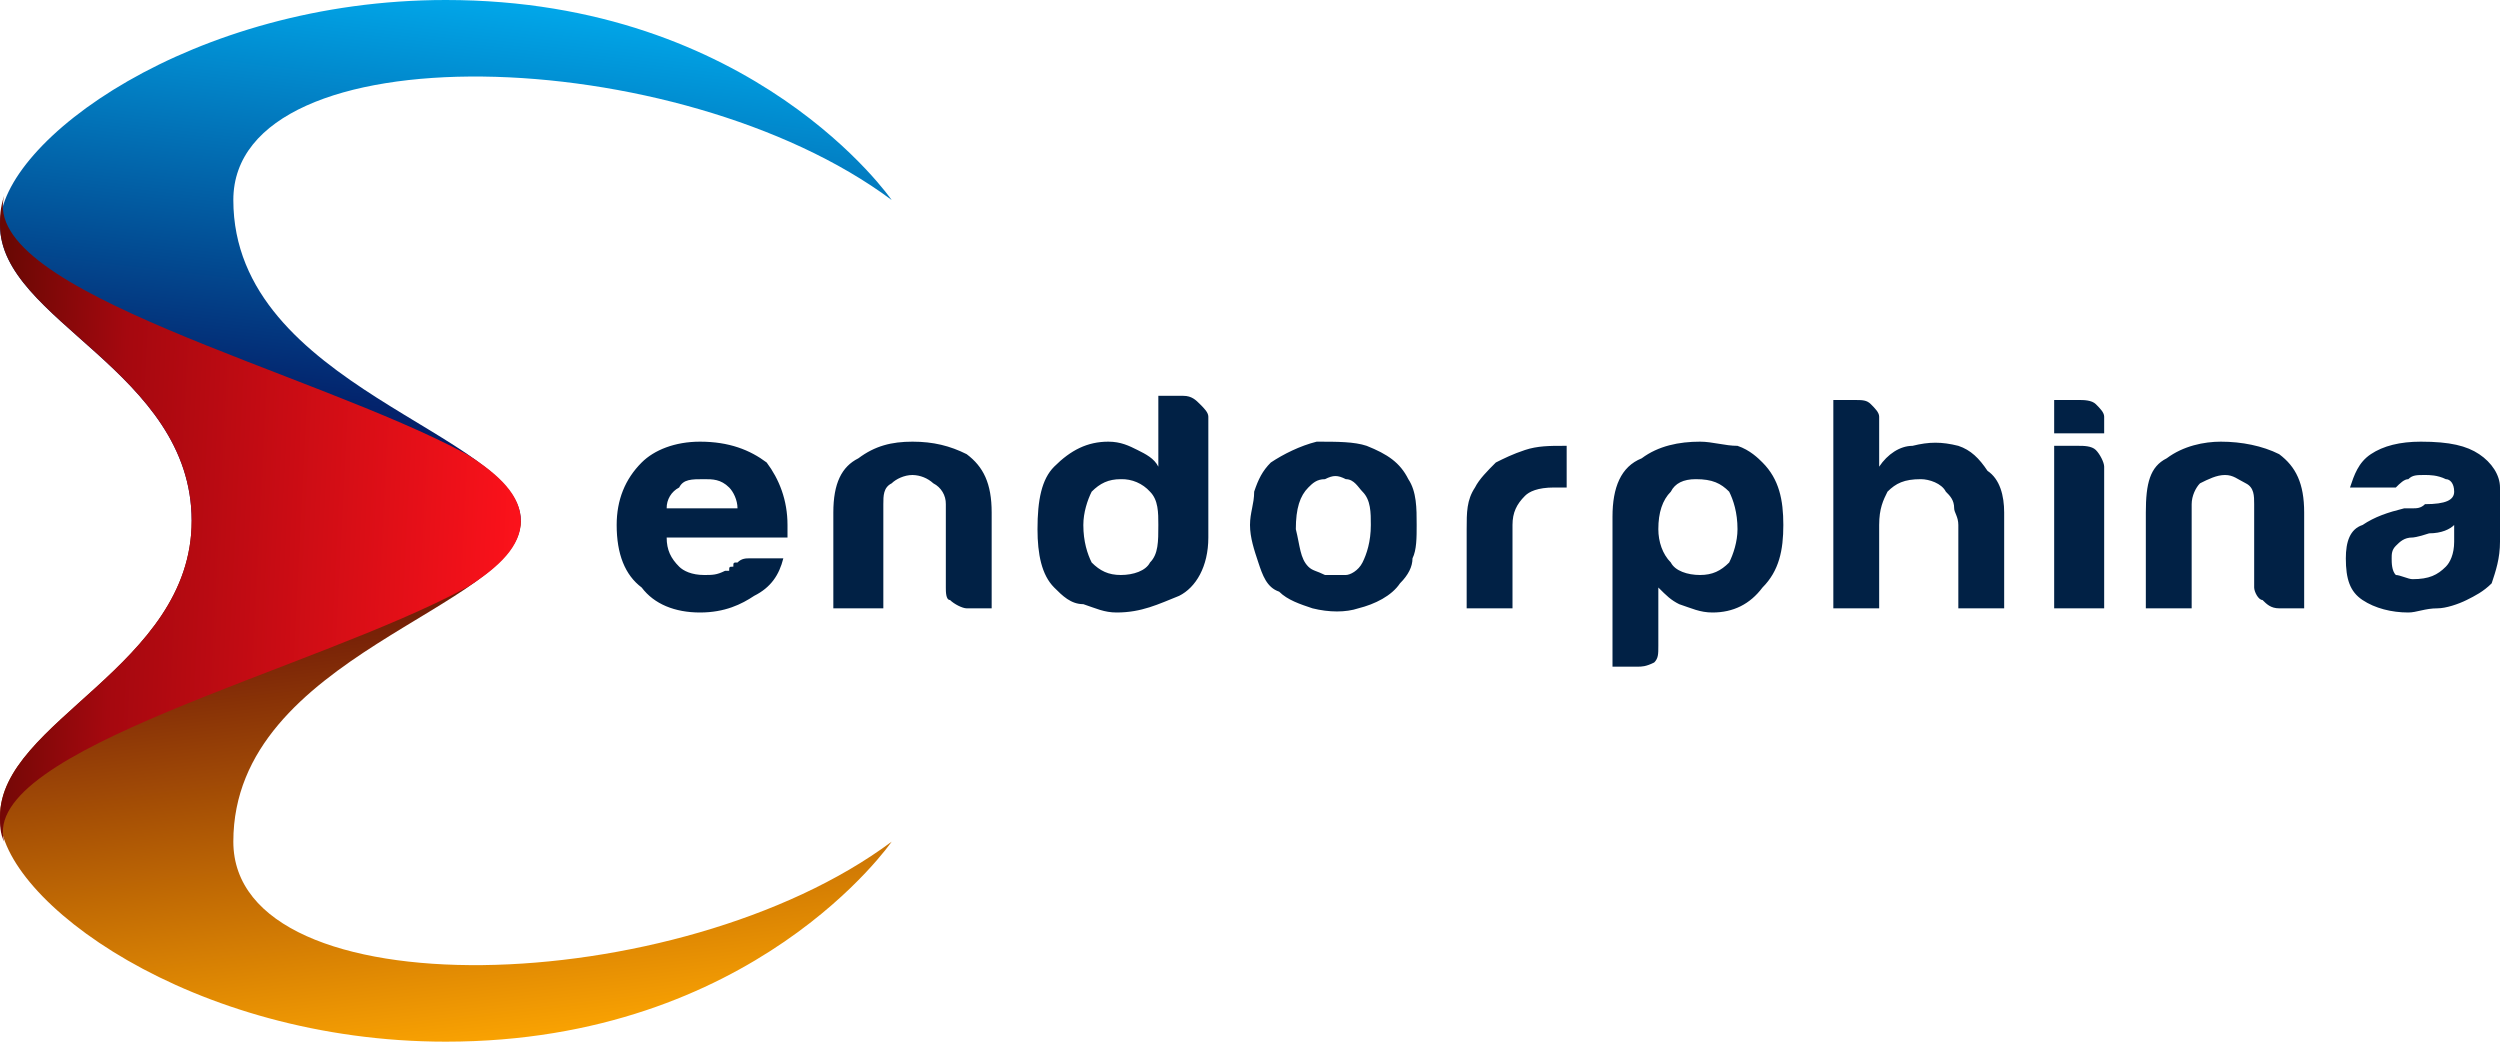
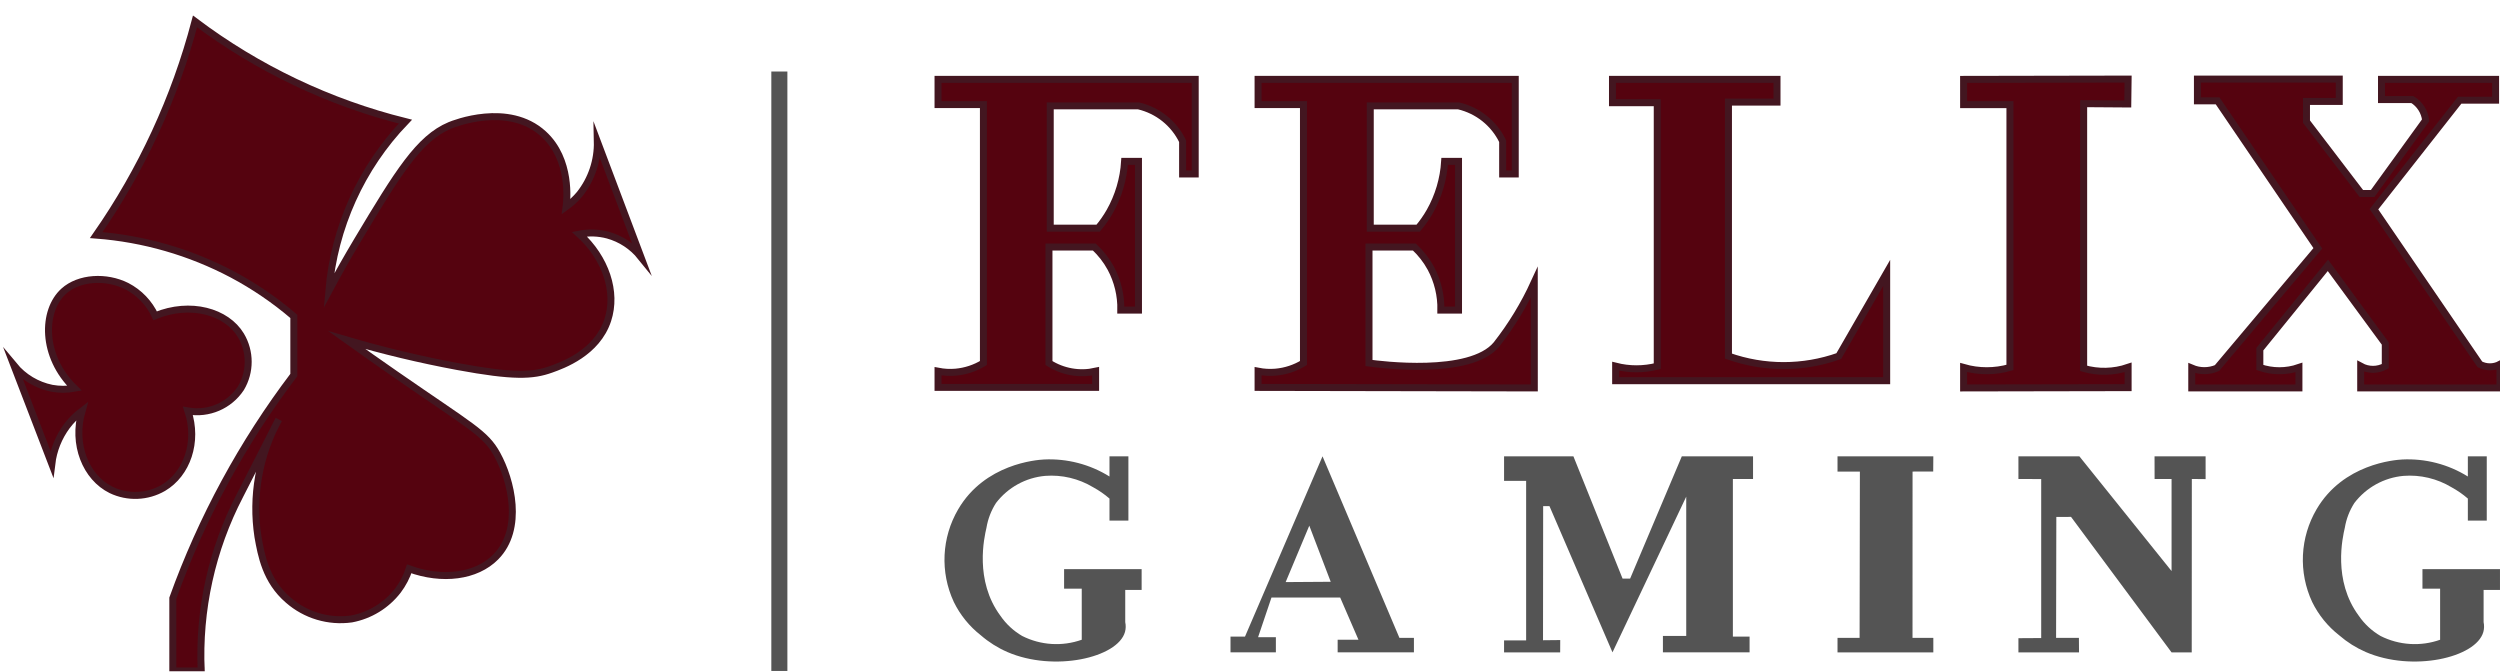
- <svg xmlns="http://www.w3.org/2000/svg" width="48" height="20" fill="none">
-   <path fill-rule="evenodd" clip-rule="evenodd" d="M17.12 3.84S14.48 0 8.56 0C3.68 0 0 2.72 0 4.32 0 6.16 3.68 7.12 3.68 10H10c0-1.68-5.52-2.56-5.52-6.16 0-3.28 8.56-3.04 12.64 0z" fill="url(#grad-endorphina-one)" />
-   <path fill-rule="evenodd" clip-rule="evenodd" d="M17.12 16.16S14.48 20 8.56 20C3.68 20 0 17.28 0 15.68 0 13.84 3.68 12.8 3.68 10H10c0 1.68-5.52 2.56-5.52 6.16 0 3.28 8.56 3.04 12.64 0z" fill="url(#grad-endorphina-two)" />
-   <path fill-rule="evenodd" clip-rule="evenodd" d="M.08 3.76C0 4 0 4.16 0 4.32 0 6.16 3.68 7.12 3.68 10c0 2.8-3.68 3.84-3.68 5.68 0 .16 0 .32.08.48C-.4 14.4 6 12.88 8.96 11.28c.64-.4 1.04-.8 1.04-1.28s-.4-.88-1.04-1.28C6 7.12-.4 5.6.08 3.76z" fill="url(#grad-endorphina-three)" />
-   <path d="M14.4 10.72h.64c-.08.32-.24.56-.56.72-.24.16-.56.32-1.04.32s-.88-.16-1.12-.48c-.32-.24-.48-.64-.48-1.2 0-.48.16-.88.48-1.2.24-.24.64-.4 1.12-.4.56 0 .96.16 1.28.4.24.32.4.72.4 1.2v.24H12.8c0 .24.08.4.24.56.08.08.24.16.48.16.16 0 .24 0 .4-.08H14c0-.08 0-.08.08-.08 0-.08 0-.08.08-.08.08-.08.16-.08.24-.08zm-1.6-.96h1.36c0-.16-.08-.32-.16-.4-.16-.16-.32-.16-.48-.16-.24 0-.4 0-.48.16a.44.44 0 00-.24.4zm6.24 1.92h-.48c-.08 0-.24-.08-.32-.16-.08 0-.08-.16-.08-.24v-1.6a.44.44 0 00-.24-.4.611.611 0 00-.4-.16c-.16 0-.32.08-.4.16-.16.08-.16.24-.16.4v2H16V9.84c0-.56.16-.88.48-1.04.32-.24.64-.32 1.04-.32s.72.08 1.04.24c.32.24.48.56.48 1.12v1.84zm3.2-4.08h.48c.16 0 .24.08.32.16.08.08.16.16.16.24v2.32c0 .56-.24.96-.56 1.12-.4.16-.72.32-1.2.32-.24 0-.4-.08-.64-.16-.24 0-.4-.16-.56-.32-.24-.24-.32-.64-.32-1.12 0-.56.08-.96.32-1.2.32-.32.64-.48 1.04-.48.24 0 .4.08.56.16.16.08.32.16.4.32V7.6zm-1.44 2.48c0 .32.08.56.16.72.16.16.32.24.56.24.24 0 .48-.08.56-.24.16-.16.16-.4.16-.72 0-.24 0-.48-.16-.64a.726.726 0 00-.56-.24c-.24 0-.4.08-.56.24-.08.16-.16.4-.16.64zm3.76 1.28c-.24-.08-.32-.32-.4-.56-.08-.24-.16-.48-.16-.72s.08-.4.08-.64c.08-.24.16-.4.32-.56.24-.16.56-.32.88-.4.4 0 .72 0 .96.08.4.16.64.32.8.64.16.24.16.56.16.88 0 .24 0 .48-.08.64 0 .16-.08.32-.24.48-.16.24-.48.4-.8.48-.24.08-.56.08-.88 0-.24-.08-.48-.16-.64-.32zm.56-2c-.16.16-.24.4-.24.8.08.32.08.56.24.72.08.08.16.08.32.16h.4c.08 0 .24-.08.32-.24.08-.16.16-.4.16-.72 0-.24 0-.48-.16-.64-.08-.08-.16-.24-.32-.24-.16-.08-.24-.08-.4 0-.16 0-.24.08-.32.16zm3.04 2.32v-1.52c0-.32 0-.56.16-.8.08-.16.24-.32.4-.48.16-.08.32-.16.56-.24.24-.08.48-.08.72-.08h.08v.8h-.24c-.32 0-.48.08-.56.16-.16.16-.24.32-.24.56v1.6h-.88zm3.68.72c0 .16 0 .24-.08.32-.16.08-.24.08-.32.08h-.48V9.92c0-.56.16-.96.56-1.12.32-.24.72-.32 1.12-.32.24 0 .48.08.72.08.24.08.4.24.48.32.32.32.4.72.4 1.2s-.08.88-.4 1.2c-.24.32-.56.48-.96.48-.24 0-.4-.08-.64-.16-.16-.08-.24-.16-.4-.32v1.12zm1.52-2.24c0-.32-.08-.56-.16-.72-.16-.16-.32-.24-.64-.24-.24 0-.4.08-.48.24-.16.16-.24.4-.24.72 0 .24.08.48.24.64.08.16.32.24.56.24.24 0 .4-.08.56-.24.08-.16.16-.4.16-.64zm4-.72c-.08-.16-.32-.24-.48-.24-.32 0-.48.08-.64.24-.08.16-.16.32-.16.64v1.6h-.88v-4h.4c.16 0 .24 0 .32.08.08.08.16.16.16.24v.96c.16-.24.4-.4.64-.4.32-.08.56-.08.88 0 .24.08.4.24.56.48.24.16.32.48.32.8v1.84h-.88v-1.6c0-.16-.08-.24-.08-.32 0-.16-.08-.24-.16-.32zm2.08-.88h.48c.08 0 .24 0 .32.08.08.08.16.24.16.32v2.72h-.96V8.56zm0-.88h.48c.08 0 .24 0 .32.08.08.08.16.16.16.24v.32h-.96v-.64zm4.8 4h-.48c-.16 0-.24-.08-.32-.16-.08 0-.16-.16-.16-.24v-1.6c0-.16 0-.32-.16-.4-.16-.08-.24-.16-.4-.16-.16 0-.32.08-.48.16-.08.08-.16.24-.16.4v2h-.88V9.84c0-.56.08-.88.4-1.04.32-.24.72-.32 1.04-.32.4 0 .8.08 1.12.24.32.24.48.56.48 1.12v1.84zm2.88-1.6c-.08.08-.24.16-.48.16-.24.08-.32.08-.32.08-.16 0-.24.08-.32.16-.08.08-.08.16-.08.24 0 .08 0 .24.08.32.08 0 .24.08.32.08.32 0 .48-.08.64-.24.08-.08.16-.24.16-.48v-.32zm.24 1.44c-.16.08-.4.16-.56.16-.24 0-.4.08-.56.08-.32 0-.64-.08-.88-.24-.24-.16-.32-.4-.32-.8 0-.32.08-.56.32-.64.24-.16.48-.24.8-.32h.16c.08 0 .16 0 .24-.08.4 0 .56-.08.56-.24 0-.16-.08-.24-.16-.24-.16-.08-.32-.08-.4-.08-.16 0-.24 0-.32.08-.08 0-.16.08-.24.16h-.88c.08-.24.16-.48.4-.64.24-.16.56-.24.96-.24.56 0 .88.08 1.12.24.24.16.4.4.4.64v1.04c0 .32-.08.56-.16.8-.16.16-.32.24-.48.32z" fill="#012145" />
+ <svg xmlns="http://www.w3.org/2000/svg" xmlns:xlink="http://www.w3.org/1999/xlink" class="sp-felix-gaming" width="108" height="29">
  <defs>
-     <linearGradient id="grad-endorphina-one" x1="7.934" y1="10.324" x2="9.187" y2="-.333" gradientUnits="userSpaceOnUse">
-       <stop stop-color="#0B0A54" />
-       <stop offset=".231" stop-color="#03246D" />
-       <stop offset="1" stop-color="#01ACEE" />
-     </linearGradient>
-     <linearGradient id="grad-endorphina-two" x1="7.934" y1="9.658" x2="9.187" y2="20.314" gradientUnits="userSpaceOnUse">
-       <stop stop-color="#550804" />
-       <stop offset=".231" stop-color="#792307" />
-       <stop offset="1" stop-color="#FEA702" />
-     </linearGradient>
-     <linearGradient id="grad-endorphina-three" x1="-.09" y1="9.731" x2="10.081" y2="10.25" gradientUnits="userSpaceOnUse">
-       <stop stop-color="#6A0804" />
-       <stop offset=".231" stop-color="#A5080F" />
-       <stop offset="1" stop-color="#FD121B" />
-     </linearGradient>
+     <symbol id="sp-felix-gaming" viewBox="0 0 179 47">
+       <path d="M3.708 32.683L1 25.642a4.747 4.747 0 002.708 1.625 4.459 4.459 0 001.625 0c-2.368-2.297-2.307-5.562-.768-6.95 1.102-.994 3.042-1.1 4.513-.362a4.545 4.545 0 012.031 2.122c2.527-1.039 5.119-.3 6.138 1.399a3.694 3.694 0 010 3.79 3.758 3.758 0 01-3.791 1.626c.735 2.22-.068 4.507-1.76 5.506a4.002 4.002 0 01-3.737.15c-1.807-.892-2.784-3.262-2.088-5.656a5.518 5.518 0 00-1.083 1.083 5.695 5.695 0 00-1.08 2.708z" fill="#55030F" stroke="#431620" stroke-width=".5" stroke-miterlimit="10" />
+       <path d="M14.404 47.508h-2.03v-5.212a60.121 60.121 0 018.665-15.977v-4.197a24.427 24.427 0 00-4.422-3.015A24.889 24.889 0 006.89 16.3 48.216 48.216 0 0013.964 1a41.926 41.926 0 0015.063 7.176 19.966 19.966 0 00-5.483 12.118 86.02 86.02 0 012.044-3.61c2.913-4.865 4.417-7.316 6.621-8.237.27-.114 4.186-1.683 6.702.609 2.016 1.837 1.676 4.82 1.625 5.213a5.209 5.209 0 00.972-.904 5.873 5.873 0 001.262-3.767l3.114 8.259a4.62 4.62 0 00-2.37-1.557 4.527 4.527 0 00-2.03-.068c1.879 1.716 2.7 4.131 2.03 6.16-.775 2.35-3.237 3.227-4.061 3.52-1.31.467-2.654.548-6.702-.202a79.574 79.574 0 01-7.92-1.896 290.413 290.413 0 003.507 2.469c5.446 3.776 6.412 4.187 7.258 5.723 1.005 1.829 1.883 5.333-.103 7.34-1.395 1.412-3.834 1.71-6.193.851a5.276 5.276 0 01-.813 1.557 5.47 5.47 0 01-3.317 2.03 5.689 5.689 0 01-4.535-1.353c-1.605-1.372-1.933-3.218-2.167-4.536a13.236 13.236 0 011.49-8.394l-2.776 5.438a24.798 24.798 0 00-2.776 12.57h-.002z" fill="#55030F" stroke="#431620" stroke-width=".5" stroke-miterlimit="10" />
+       <path d="M56.377 4.588h-1.15v42.92h1.15V4.588z" fill="#545454" />
+       <path d="M67.163 5.152h18.414v6.77h-.903V9.575a4.689 4.689 0 00-3.159-2.527h-6.318v8.756h3.43a8.033 8.033 0 00.835-1.196 8.35 8.35 0 001.06-3.588h.993v10.65h-1.264a6.076 6.076 0 00-.721-3.001 5.95 5.95 0 00-1.174-1.512h-3.25v8.304a4.404 4.404 0 001.612.627 4.405 4.405 0 001.728-.04v1.158H67.163v-1.159a4.542 4.542 0 001.264.068 4.62 4.62 0 001.986-.654V6.957h-3.25V5.152zm22.916 0h18.413v6.77h-.902V9.575a4.703 4.703 0 00-1.293-1.622 4.696 4.696 0 00-1.866-.905h-6.32v8.756h3.431c.314-.373.593-.773.835-1.196a8.346 8.346 0 001.06-3.588h.993v10.65h-1.263a6.084 6.084 0 00-.722-3.001 5.956 5.956 0 00-1.174-1.512h-3.25v8.304c.74.102 7.247.946 9.125-1.326a22.157 22.157 0 002.708-4.448l.003 7.556-19.779-.037v-1.16c.416.082.841.105 1.264.068a4.62 4.62 0 001.986-.654V6.957h-3.25V5.152zm25.375 0h11.78v1.625h-3.476v18.188a11.82 11.82 0 007.898 0l3.43-5.957v7.717H115.68v-1.038a6.038 6.038 0 002.979 0V6.822h-3.205v-1.67zm25.139 0l11.779-.022-.023 1.783-3.159-.023v18.955a5.305 5.305 0 003.183-.076v1.453l-11.779.022v-1.466a6.011 6.011 0 003.317 0V6.958h-3.317l-.001-1.806zm16.743-.022h10.155v1.602h-2.347v1.444l3.927 5.145h.812l3.791-5.235a1.973 1.973 0 00-.299-.856 1.972 1.972 0 00-.649-.634h-2.211V5.152h8.169v1.49h-2.573l-6.137 7.807 7.582 11.103a1.542 1.542 0 001.444 0v1.692h-9.974v-1.557a1.829 1.829 0 001.76 0v-1.625l-4.107-5.596-4.874 6.002v1.31a4.294 4.294 0 002.798 0v1.466h-7.673v-1.422a2.302 2.302 0 001.805 0l7.221-8.574-7.176-10.561h-1.444V5.13z" fill="#55030F" stroke="#431620" stroke-width=".5" stroke-miterlimit="10" />
+       <path d="M70.232 44.959a6.84 6.84 0 01-1.94-2.393 7.149 7.149 0 01.315-6.634c1.906-3.255 5.595-3.534 6.138-3.565a8.123 8.123 0 014.694 1.218v-1.444h1.354v4.603h-1.354v-1.58a6.693 6.693 0 00-1.174-.812 5.8 5.8 0 00-3.43-.812 4.992 4.992 0 00-3.52 1.94 4.704 4.704 0 00-.685 1.779c-.153.66-.877 3.767 1.001 6.3a4.851 4.851 0 001.557 1.444 5.431 5.431 0 004.265.27v-3.655h-1.264v-1.399h5.552v1.49h-1.174v2.301c.05.233.044.474-.017.704-.52 1.856-5.091 2.883-8.423 1.438a7.431 7.431 0 01-1.895-1.193zm97.259 0a6.85 6.85 0 01-1.941-2.393 7.15 7.15 0 01-.659-3.356 7.155 7.155 0 01.975-3.278c1.906-3.255 5.595-3.534 6.138-3.565a8.124 8.124 0 014.694 1.218v-1.444h1.354v4.603h-1.354v-1.58a6.696 6.696 0 00-1.174-.812 5.799 5.799 0 00-3.43-.812 4.992 4.992 0 00-3.52 1.94 4.7 4.7 0 00-.686 1.779c-.152.66-.877 3.767 1.002 6.3a4.856 4.856 0 001.557 1.444 5.424 5.424 0 002.104.572 5.434 5.434 0 002.161-.301v-3.656h-1.264v-1.399h5.551v1.49h-1.173v2.301c.05.233.044.474-.018.704-.518 1.856-5.09 2.883-8.422 1.438a7.424 7.424 0 01-1.895-1.193zm-67.292.18L94.693 32.14l-5.551 12.907h-1.038v1.128h3.249v-1.083h-1.275l.96-2.843h4.918l1.31 3.024h-1.49v.903h5.461v-1.039h-1.038zm-8.146-3.994l1.692-4.04 1.534 4.018-3.226.022zm19.655 5.032h-4.017v-.857h1.58V33.9h-1.58v-1.76h4.965l3.52 8.756h.541l3.701-8.756h5.1v1.625h-1.444v11.282h1.196v1.128h-6.205v-1.173h1.669v-9.974l-5.28 11.147-4.513-10.47h-.451l-.01 9.604 1.232-.013-.004.88zm19.858-14.036h6.86l-.008 1.086-1.479.005-.003 11.907h1.49v1.038h-6.86v-1.038h1.581l.021-11.904h-1.602v-1.094zm17.292 14.036h-4.339v-1.015l1.631-.01V33.768l-1.631-.004V32.14h4.364l6.601 8.215v-6.593h-1.215l-.004-1.621h3.656v1.631l-.986-.01-.007 12.415h-1.445l-7.196-9.7-1.054.004-.017 8.656h1.634l.008 1.04z" fill="#545454" />
+     </symbol>
  </defs>
+   <use xlink:href="#sp-felix-gaming" />
</svg>
